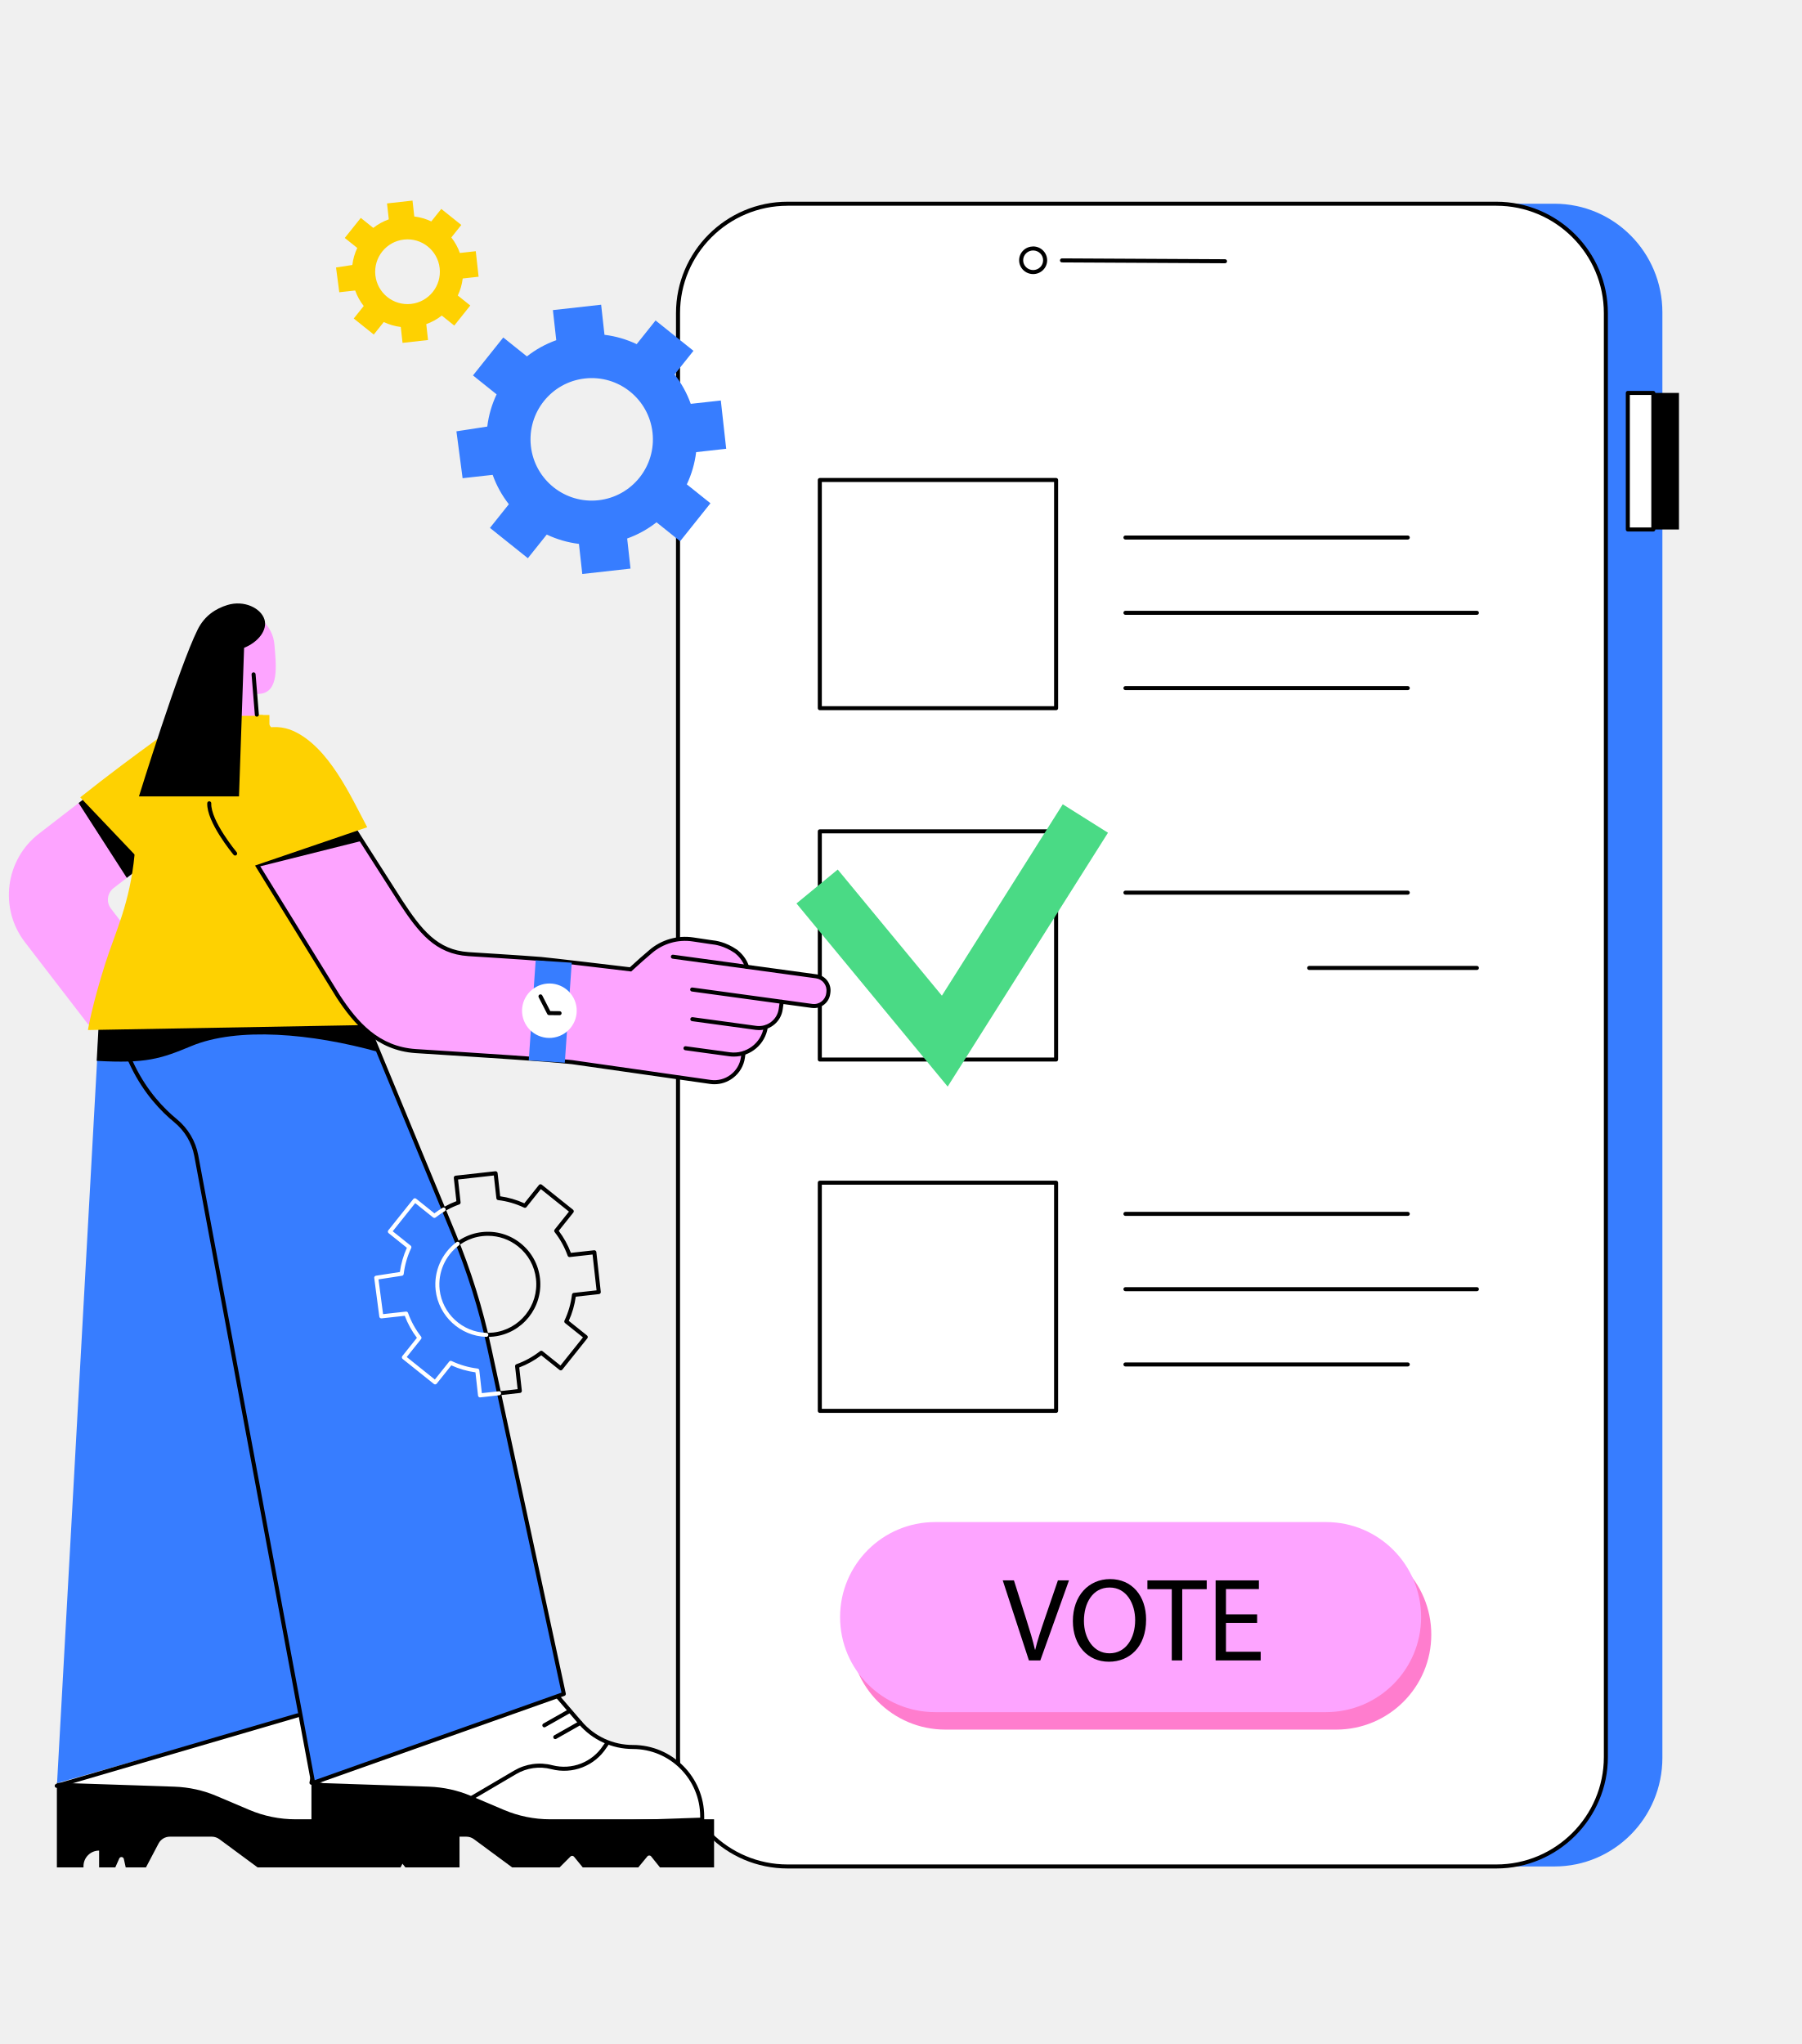
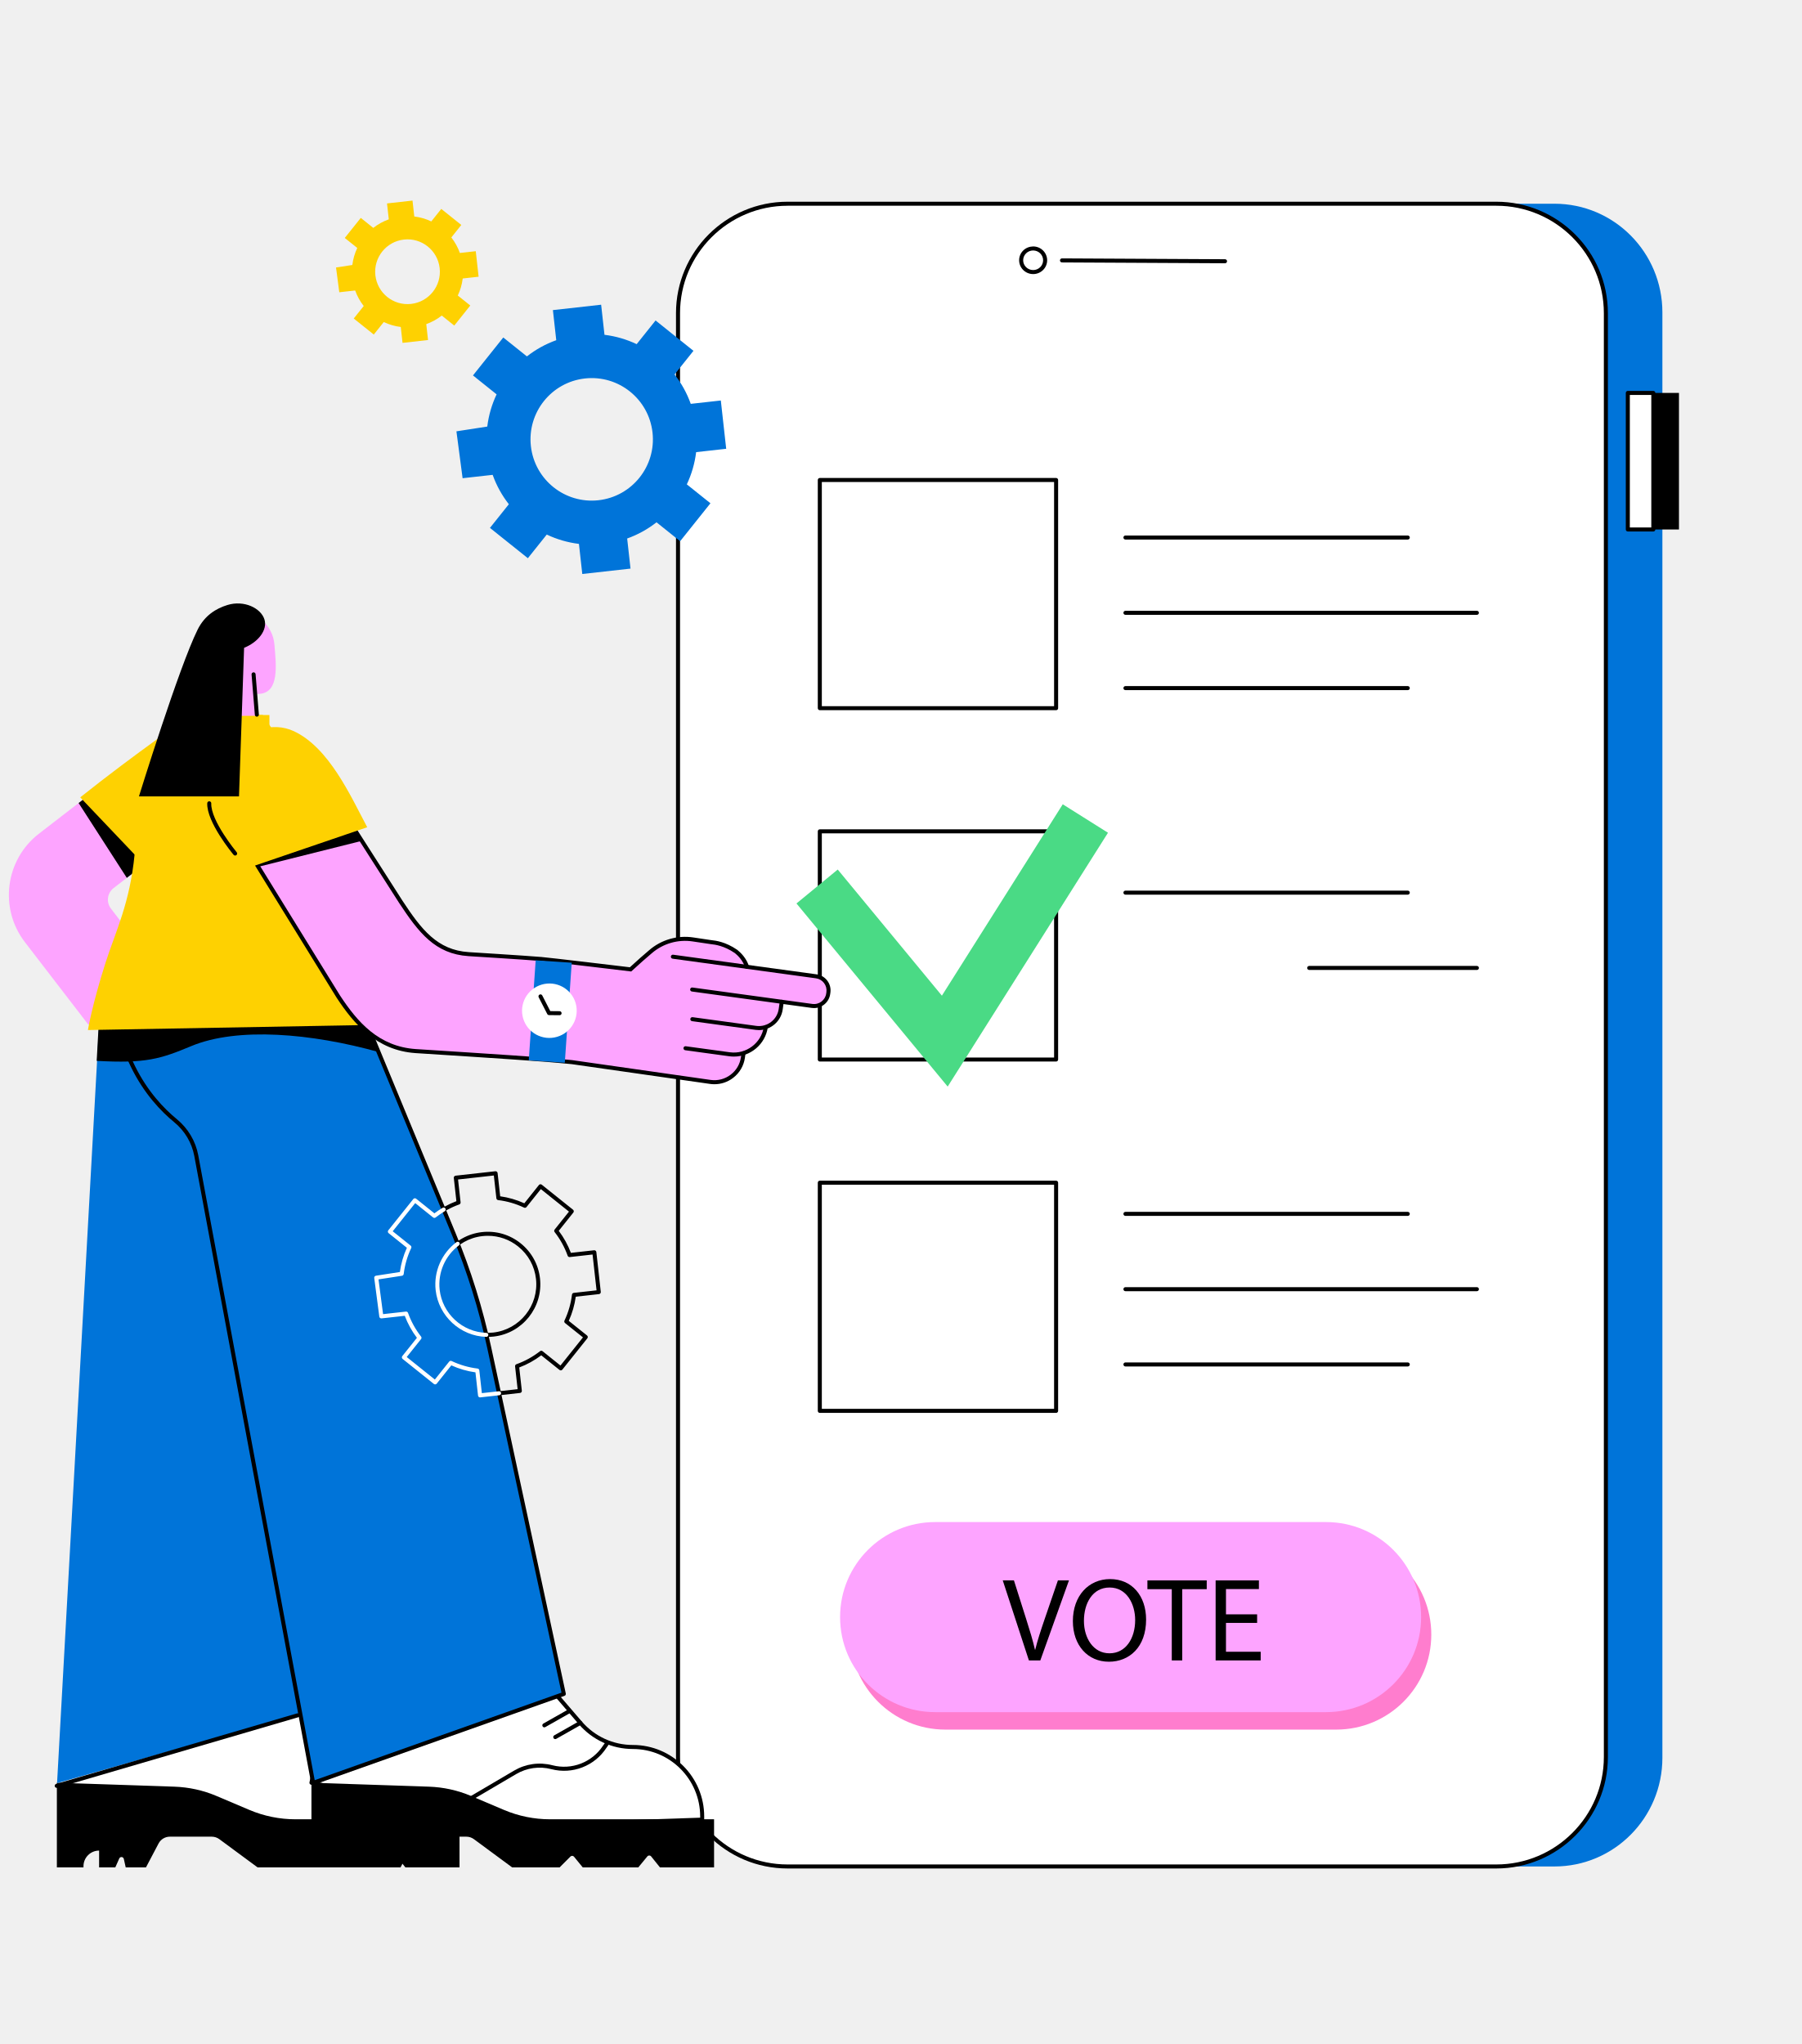
<svg xmlns="http://www.w3.org/2000/svg" width="454" height="515" viewBox="0 0 454 515" fill="none">
  <g clip-path="url(#clip0_138_3496)">
-     <path d="M391.655 51.331H372.113V470.269H391.655C406.674 470.269 418.849 458.006 418.849 442.88V78.72C418.849 63.594 406.674 51.331 391.655 51.331Z" fill="#377DFF" />
+     <path d="M391.655 51.331H372.113V470.269H391.655C406.674 470.269 418.849 458.006 418.849 442.88V78.72C418.849 63.594 406.674 51.331 391.655 51.331Z" fill="#0074D9" />
    <path d="M423.026 99H412.01V133.407H423.026V99Z" fill="black" />
    <path d="M416.566 99H410.141V133.407H416.566V99Z" fill="white" />
    <path d="M416.564 133.914H410.138C409.857 133.914 409.63 133.687 409.63 133.407V99C409.63 98.719 409.857 98.492 410.138 98.492H416.564C416.844 98.492 417.072 98.719 417.072 99V133.407C417.072 133.687 416.844 133.914 416.564 133.914ZM410.646 132.901H416.056V99.507H410.646V132.901Z" fill="black" />
    <path d="M198.025 51.331H377.416C392.436 51.331 404.611 63.594 404.611 78.72V442.88C404.611 458.006 392.436 470.269 377.416 470.269H198.025C183.005 470.269 170.83 458.006 170.83 442.88V78.72C170.83 63.594 183.005 51.331 198.025 51.331Z" fill="white" />
    <path d="M377 470.777H198.439C182.937 470.777 170.322 458.179 170.322 442.692V78.906C170.322 63.422 182.934 50.824 198.439 50.824H377C392.502 50.824 405.117 63.422 405.117 78.906V442.692C405.117 458.179 392.505 470.777 377 470.777ZM198.439 51.839C183.495 51.839 171.338 63.982 171.338 78.909V442.694C171.338 457.621 183.495 469.764 198.439 469.764H377C391.944 469.764 404.101 457.621 404.101 442.694V78.906C404.101 63.98 391.944 51.836 377 51.836H198.439V51.839Z" fill="black" />
    <path d="M308.652 66.331H308.65L267.569 66.118C267.289 66.115 267.063 65.888 267.063 65.608C267.066 65.328 267.309 65.1 267.574 65.103L308.654 65.316C308.935 65.319 309.16 65.546 309.16 65.826C309.158 66.106 308.93 66.331 308.652 66.331Z" fill="black" />
    <path d="M260.307 69.055C260.3 69.055 260.295 69.055 260.288 69.055C258.341 69.046 256.766 67.475 256.775 65.555C256.78 64.623 257.152 63.75 257.824 63.096C258.495 62.443 259.385 62.108 260.323 62.092C262.27 62.101 263.845 63.672 263.836 65.592C263.831 66.522 263.459 67.397 262.787 68.051C262.121 68.699 261.242 69.055 260.307 69.055ZM260.304 63.107C259.638 63.107 259.008 63.362 258.534 63.824C258.058 64.287 257.796 64.905 257.792 65.562C257.785 66.921 258.907 68.035 260.293 68.042C260.297 68.042 260.302 68.042 260.307 68.042C260.973 68.042 261.603 67.787 262.077 67.326C262.553 66.862 262.815 66.244 262.819 65.587C262.826 64.228 261.704 63.114 260.318 63.107C260.314 63.107 260.309 63.107 260.304 63.107Z" fill="black" />
    <path d="M354.697 135.942H283.56C283.279 135.942 283.052 135.714 283.052 135.434C283.052 135.154 283.279 134.927 283.56 134.927H354.697C354.978 134.927 355.205 135.154 355.205 135.434C355.205 135.714 354.978 135.942 354.697 135.942Z" fill="black" />
    <path d="M354.697 173.88H283.56C283.279 173.88 283.052 173.653 283.052 173.373C283.052 173.093 283.279 172.865 283.56 172.865H354.697C354.978 172.865 355.205 173.093 355.205 173.373C355.205 173.653 354.978 173.88 354.697 173.88Z" fill="black" />
    <path d="M372.114 154.91H283.56C283.279 154.91 283.052 154.683 283.052 154.403C283.052 154.122 283.279 153.895 283.56 153.895H372.114C372.395 153.895 372.622 154.122 372.622 154.403C372.622 154.683 372.395 154.91 372.114 154.91Z" fill="black" />
    <path d="M266.093 178.937H206.556C206.275 178.937 206.048 178.71 206.048 178.43V120.937C206.048 120.657 206.275 120.43 206.556 120.43H266.093C266.373 120.43 266.601 120.657 266.601 120.937V178.43C266.601 178.71 266.373 178.937 266.093 178.937ZM207.064 177.924H265.584V121.445H207.064V177.924Z" fill="black" />
    <path d="M266.093 267.461H206.556C206.275 267.461 206.048 267.233 206.048 266.953V209.461C206.048 209.181 206.275 208.953 206.556 208.953H266.093C266.373 208.953 266.601 209.181 266.601 209.461V266.953C266.601 267.236 266.373 267.461 266.093 267.461ZM207.064 266.448H265.584V209.968H207.064V266.448Z" fill="black" />
    <path d="M238.772 273.771L200.676 227.634L211.072 219.085L237.315 250.865L267.767 202.645L279.163 209.814L238.772 273.771Z" fill="#4ADA85" />
    <path d="M266.093 355.987H206.556C206.275 355.987 206.048 355.76 206.048 355.479V297.987C206.048 297.707 206.275 297.479 206.556 297.479H266.093C266.373 297.479 266.601 297.707 266.601 297.987V355.479C266.601 355.76 266.373 355.987 266.093 355.987ZM207.064 354.972H265.584V298.492H207.064V354.972Z" fill="black" />
    <path d="M354.697 225.418H283.56C283.279 225.418 283.052 225.191 283.052 224.911C283.052 224.631 283.279 224.403 283.56 224.403H354.697C354.978 224.403 355.205 224.631 355.205 224.911C355.205 225.191 354.978 225.418 354.697 225.418Z" fill="black" />
    <path d="M372.114 244.389H329.865C329.585 244.389 329.357 244.162 329.357 243.881C329.357 243.601 329.585 243.374 329.865 243.374H372.114C372.394 243.374 372.622 243.601 372.622 243.881C372.622 244.162 372.394 244.389 372.114 244.389Z" fill="black" />
    <path d="M354.697 306.353H283.56C283.279 306.353 283.052 306.125 283.052 305.845C283.052 305.565 283.279 305.338 283.56 305.338H354.697C354.978 305.338 355.205 305.565 355.205 305.845C355.205 306.125 354.978 306.353 354.697 306.353Z" fill="black" />
    <path d="M354.697 344.291H283.56C283.279 344.291 283.052 344.064 283.052 343.784C283.052 343.504 283.279 343.276 283.56 343.276H354.697C354.978 343.276 355.205 343.504 355.205 343.784C355.205 344.066 354.978 344.291 354.697 344.291Z" fill="black" />
    <path d="M372.114 325.323H283.56C283.279 325.323 283.052 325.096 283.052 324.816C283.052 324.536 283.279 324.308 283.56 324.308H372.114C372.395 324.308 372.622 324.536 372.622 324.816C372.622 325.096 372.395 325.323 372.114 325.323Z" fill="black" />
    <path d="M336.661 435.786H238.187C224.954 435.786 214.227 425.071 214.227 411.853V411.826C214.227 398.608 224.954 387.893 238.187 387.893H336.661C349.894 387.893 360.621 398.608 360.621 411.826V411.853C360.621 425.071 349.894 435.786 336.661 435.786Z" fill="#FF7DCE" />
    <path d="M334.097 431.386H235.623C222.39 431.386 211.663 420.672 211.663 407.453V407.426C211.663 394.208 222.39 383.493 235.623 383.493H334.097C347.33 383.493 358.057 394.208 358.057 407.426V407.453C358.057 420.669 347.33 431.386 334.097 431.386Z" fill="#FDA4FF" />
    <path d="M259.238 418.354L252.649 398.19H255.466L258.611 408.122C259.48 410.845 260.229 413.298 260.767 415.661H260.827C261.397 413.328 262.234 410.786 263.133 408.152L266.547 398.19H269.333L262.114 418.354H259.238Z" fill="black" />
    <path d="M288.766 408.062C288.766 415.002 284.543 418.683 279.39 418.683C274.059 418.683 270.316 414.554 270.316 408.452C270.316 402.05 274.301 397.861 279.692 397.861C285.202 397.861 288.766 402.08 288.766 408.062ZM273.103 408.393C273.103 412.701 275.439 416.561 279.542 416.561C283.676 416.561 286.012 412.763 286.012 408.184C286.012 404.174 283.915 399.986 279.572 399.986C275.259 399.986 273.103 403.965 273.103 408.393Z" fill="black" />
    <path d="M295.236 400.404H289.096V398.19H304.041V400.404H297.871V418.355H295.236V400.404Z" fill="black" />
    <path d="M316.738 408.9H308.891V416.171H317.637V418.355H306.284V398.19H317.186V400.374H308.891V406.746H316.738V408.9Z" fill="black" />
    <path d="M120.952 352.085C120.837 352.085 120.725 352.046 120.635 351.975C120.529 351.89 120.463 351.768 120.446 351.635L119.794 345.775C117.692 345.481 115.651 344.888 113.713 344.011L110.034 348.618C109.949 348.723 109.828 348.79 109.694 348.806C109.559 348.822 109.425 348.783 109.319 348.698L101.441 342.392C101.222 342.218 101.188 341.898 101.36 341.68L105.041 337.074C103.758 335.372 102.731 333.51 101.981 331.523L96.128 332.176C95.852 332.21 95.604 332.013 95.569 331.737L94.289 321.993C94.252 321.72 94.443 321.467 94.714 321.426L100.749 320.494C101.041 318.383 101.634 316.335 102.514 314.388L97.912 310.704C97.694 310.53 97.657 310.211 97.831 309.992L104.131 302.104C104.216 301.999 104.338 301.932 104.471 301.916C104.604 301.9 104.74 301.939 104.846 302.024L109.446 305.705C111.143 304.421 113.005 303.395 114.991 302.644L114.338 296.784C114.308 296.506 114.508 296.255 114.786 296.223L124.812 295.105C124.948 295.089 125.081 295.128 125.185 295.213C125.29 295.298 125.357 295.419 125.373 295.553L126.026 301.413C128.127 301.707 130.169 302.299 132.107 303.177L135.785 298.57C135.87 298.464 135.992 298.398 136.126 298.382C136.261 298.366 136.395 298.405 136.5 298.49L144.379 304.796C144.597 304.97 144.632 305.289 144.459 305.508L140.779 310.116C142.061 311.816 143.089 313.68 143.839 315.667L149.692 315.015C149.825 314.999 149.961 315.038 150.064 315.123C150.17 315.208 150.237 315.329 150.253 315.462L151.37 325.498C151.4 325.775 151.2 326.026 150.922 326.058L145.069 326.71C144.774 328.814 144.183 330.86 143.305 332.8L147.908 336.484C148.126 336.658 148.161 336.977 147.986 337.195L141.687 345.084C141.602 345.189 141.48 345.256 141.347 345.272C141.211 345.288 141.078 345.249 140.972 345.164L136.372 341.481C134.673 342.764 132.813 343.791 130.826 344.542L131.479 350.402C131.509 350.68 131.309 350.93 131.031 350.962L121.005 352.081C120.989 352.085 120.971 352.085 120.952 352.085ZM113.566 342.877C113.639 342.877 113.713 342.893 113.784 342.925C115.853 343.906 118.051 344.544 120.318 344.819C120.552 344.847 120.734 345.033 120.761 345.267L121.403 351.017L130.419 350.012L129.778 344.259C129.753 344.025 129.891 343.804 130.111 343.726C132.261 342.957 134.266 341.853 136.068 340.438C136.254 340.293 136.514 340.293 136.698 340.44L141.213 344.055L146.878 336.961L142.36 333.347C142.176 333.2 142.119 332.947 142.22 332.734C143.202 330.662 143.839 328.462 144.112 326.193C144.14 325.959 144.326 325.778 144.56 325.75L150.306 325.11L149.301 316.082L143.558 316.723C143.324 316.751 143.103 316.611 143.025 316.39C142.257 314.238 141.151 312.231 139.74 310.426C139.595 310.24 139.597 309.981 139.742 309.797L143.354 305.276L136.266 299.603L132.656 304.125C132.509 304.309 132.256 304.369 132.043 304.267C129.973 303.285 127.776 302.649 125.509 302.373C125.274 302.345 125.093 302.159 125.065 301.925L124.424 296.175L115.407 297.181L116.046 302.933C116.072 303.167 115.934 303.388 115.713 303.466C113.563 304.235 111.559 305.34 109.756 306.754C109.57 306.899 109.31 306.899 109.126 306.752L104.611 303.138L98.947 310.231L103.464 313.846C103.648 313.993 103.705 314.245 103.606 314.459C102.625 316.53 101.988 318.732 101.714 320.999C101.687 321.224 101.512 321.405 101.289 321.44L95.367 322.354L96.519 331.112L102.273 330.469C102.505 330.442 102.728 330.582 102.806 330.802C103.574 332.954 104.68 334.961 106.092 336.766C106.237 336.952 106.234 337.212 106.089 337.395L102.478 341.917L109.565 347.589L113.175 343.067C113.267 342.943 113.416 342.877 113.566 342.877ZM122.886 336.837C119.897 336.837 117.019 335.831 114.651 333.937C111.892 331.728 110.156 328.577 109.765 325.061C108.959 317.807 114.198 311.244 121.447 310.436C124.959 310.043 128.412 311.044 131.171 313.253C133.93 315.462 135.666 318.613 136.057 322.129C136.864 329.385 131.624 335.946 124.375 336.755C123.877 336.81 123.38 336.837 122.886 336.837ZM122.934 311.368C122.476 311.368 122.019 311.393 121.557 311.444C114.865 312.19 110.028 318.25 110.772 324.949C111.133 328.194 112.736 331.105 115.285 333.145C117.833 335.184 121.021 336.107 124.263 335.746C130.955 335 135.792 328.94 135.047 322.241C134.686 318.997 133.084 316.085 130.534 314.046C128.35 312.296 125.693 311.368 122.934 311.368Z" fill="black" />
    <path d="M112.781 458.468V457.676C112.781 448.006 104.96 440.166 95.311 440.166C90.228 440.166 85.398 437.948 82.08 434.09L76.036 427.06L15.171 445.138L14.334 449.175L65.443 460.05L112.781 458.468Z" fill="white" />
    <path d="M14.33 449.175V470.503H21.034V470.212C21.034 468.033 22.795 466.267 24.97 466.267V470.503H29.05L30.046 468.258C30.285 467.718 31.073 467.796 31.202 468.375L31.674 470.503H36.775L39.952 464.478C40.508 463.421 41.603 462.762 42.794 462.762H53.358C54.043 462.762 54.709 462.983 55.263 463.389L64.908 470.506H96.68L99.45 467.146L102.146 470.506H115.775V458.381H74.437C70.455 458.381 66.512 457.579 62.843 456.025L54.541 452.504C51.18 451.078 47.585 450.286 43.936 450.164L14.33 449.175Z" fill="black" />
    <path d="M176.922 458.468V457.676C176.922 448.006 169.101 440.166 159.453 440.166C154.369 440.166 149.539 437.948 146.222 434.09L140.178 427.06L79.312 445.138L78.476 449.175L129.584 460.05L176.922 458.468Z" fill="white" />
    <path d="M78.471 449.175V470.503H85.174V470.212C85.174 468.033 86.936 466.267 89.11 466.267V470.503H93.191L94.186 468.258C94.426 467.718 95.214 467.796 95.343 468.375L95.814 470.503H100.916L104.093 464.478C104.649 463.421 105.743 462.762 106.934 462.762H117.498C118.183 462.762 118.85 462.983 119.404 463.389L129.048 470.506H140.998L143.727 467.771C143.982 467.514 144.403 467.534 144.633 467.817L146.829 470.506H160.82L163.112 467.725C163.358 467.426 163.818 467.429 164.059 467.732L166.285 470.506H179.913V458.381H138.577C134.596 458.381 130.653 457.579 126.984 456.025L118.682 452.504C115.321 451.078 111.725 450.286 108.077 450.164L78.471 449.175Z" fill="black" />
    <path d="M129.58 460.558C129.546 460.558 129.509 460.553 129.474 460.546L78.366 449.671C78.092 449.613 77.917 449.345 77.975 449.071L78.812 445.034C78.851 444.851 78.984 444.704 79.163 444.651L140.031 426.574C140.222 426.518 140.431 426.578 140.56 426.73L146.604 433.759C149.829 437.509 154.51 439.658 159.451 439.658C169.364 439.658 177.426 447.742 177.426 457.676V458.468C177.426 458.741 177.21 458.966 176.937 458.976L129.596 460.558C129.591 460.558 129.587 460.558 129.58 460.558ZM79.071 448.784L129.626 459.543L176.415 457.979V457.676C176.415 448.3 168.805 440.673 159.453 440.673C154.218 440.673 149.255 438.393 145.836 434.42L140.006 427.641L79.745 445.539L79.071 448.784Z" fill="black" />
    <path d="M118.483 453.705C118.308 453.705 118.14 453.616 118.046 453.455C117.904 453.214 117.984 452.904 118.225 452.762L129.523 446.121C132.456 444.396 135.884 443.916 139.176 444.768C144.052 446.029 149.181 444.042 151.942 439.824L152.455 439.1C152.616 438.873 152.933 438.818 153.163 438.981C153.391 439.144 153.446 439.459 153.285 439.688L152.781 440.398C149.793 444.968 144.22 447.129 138.921 445.753C135.893 444.968 132.737 445.411 130.038 446.998L118.74 453.639C118.66 453.683 118.57 453.705 118.483 453.705Z" fill="black" />
    <path d="M139.9 438.177C139.723 438.177 139.551 438.085 139.459 437.92C139.321 437.677 139.406 437.367 139.649 437.229L145.972 433.646C146.215 433.509 146.526 433.594 146.664 433.837C146.802 434.08 146.716 434.39 146.473 434.528L140.151 438.111C140.07 438.157 139.985 438.177 139.9 438.177Z" fill="black" />
    <path d="M137.148 435.215C136.971 435.215 136.799 435.123 136.707 434.958C136.569 434.714 136.654 434.404 136.897 434.266L143.22 430.684C143.463 430.546 143.774 430.631 143.912 430.875C144.05 431.118 143.965 431.428 143.721 431.566L137.399 435.148C137.32 435.194 137.233 435.215 137.148 435.215Z" fill="black" />
-     <path d="M25.634 246.072L14.376 449.28L79.522 430.748L46.948 246.072H25.634Z" fill="#377DFF" />
-     <path d="M28.797 241.36H85.573L114.354 310.968C118.175 320.209 121.157 329.778 123.263 339.556L142.057 426.803L78.899 449.207L49.449 291.148C48.803 287.683 46.932 284.578 44.208 282.348C37.989 277.255 27.122 264.868 28.797 241.36Z" fill="#377DFF" />
+     <path d="M25.634 246.072L14.376 449.28L79.522 430.748L46.948 246.072H25.634Z" fill="#0074D9" />
+     <path d="M28.797 241.36H85.573L114.354 310.968C118.175 320.209 121.157 329.778 123.263 339.556L142.057 426.803L78.899 449.207L49.449 291.148C48.803 287.683 46.932 284.578 44.208 282.348C37.989 277.255 27.122 264.868 28.797 241.36Z" fill="#0074D9" />
    <path d="M78.899 449.714C78.811 449.714 78.724 449.691 78.646 449.645C78.517 449.572 78.427 449.446 78.4 449.299L48.95 291.24C48.331 287.926 46.534 284.907 43.885 282.739C37.34 277.377 26.611 264.868 28.289 241.321C28.307 241.055 28.528 240.85 28.795 240.85H85.573C85.777 240.85 85.963 240.974 86.042 241.163L114.823 310.771C118.646 320.016 121.653 329.663 123.759 339.446L142.553 426.693C142.606 426.941 142.468 427.191 142.226 427.278L79.069 449.682C79.014 449.705 78.956 449.714 78.899 449.714ZM29.271 241.868C27.799 264.652 38.182 276.757 44.529 281.958C47.361 284.277 49.286 287.511 49.948 291.059L79.29 448.532L141.468 426.475L122.766 339.662C120.671 329.939 117.683 320.352 113.882 311.161L85.233 241.868H29.271Z" fill="black" />
    <path d="M85.572 241.36H27.266L25.072 254.413L24.364 267.291C36.733 267.985 40.423 266.811 48.184 263.573C59.861 258.705 78.51 260.349 95.368 265.061L85.572 241.36Z" fill="black" />
    <path d="M14.291 450.465C14.07 450.465 13.868 450.32 13.803 450.1C13.725 449.831 13.879 449.549 14.148 449.471L74.86 431.699C75.126 431.619 75.412 431.775 75.49 432.043C75.568 432.312 75.414 432.595 75.145 432.673L14.434 450.444C14.385 450.458 14.337 450.465 14.291 450.465Z" fill="black" />
    <path d="M28.621 223.758L62.664 197.458L50.645 181.826H46.346L9.815 210.049C1.307 216.621 -0.275 228.865 6.284 237.392L22.239 258.14L46.953 253.641L27.956 228.934C26.71 227.32 27.009 225.003 28.621 223.758Z" fill="#FDA4FF" />
    <path d="M31.952 221.186L62.664 197.46L47.778 180.719L19.807 202.331L31.952 221.186Z" fill="black" />
    <path d="M22.153 259.525L96.337 258.193L79.012 199.26L66.197 180.134H48.21C48.21 180.134 36.706 186.316 33.915 215.236C32.715 227.669 29.117 234.657 26.57 242.628C23.19 253.205 22.153 259.525 22.153 259.525Z" fill="#FED101" />
    <path d="M36.826 218.366L48.187 180.157C48.187 180.157 34.345 189.648 20.211 200.898L36.826 218.366Z" fill="#FED101" />
    <path d="M67.88 180.157H48.171V183.218H67.88V180.157Z" fill="#FED101" />
    <path d="M205.476 245.971L174.447 241.725L173.403 249.182L204.437 253.43C206.502 253.712 208.41 252.273 208.697 250.215C208.985 248.155 207.543 246.254 205.476 245.971Z" fill="#FDA4FF" />
    <path d="M179.905 242.472L163.462 240.221L152.802 249.547L150.08 268.6L175.702 272.106L179.905 242.472Z" fill="#FDA4FF" />
    <path d="M192.953 258.725L193.51 254.753L186.024 253.729L185.392 258.248L173.755 256.654L172.711 264.111L183.801 265.628C188.236 266.237 192.335 263.146 192.953 258.725Z" fill="#FDA4FF" />
    <path d="M187.167 266.32L187.804 261.559L180.318 260.535L179.686 265.054L168.049 263.461L167.005 270.917L178.884 272.582C182.909 273.147 186.631 270.334 187.167 266.32Z" fill="#FDA4FF" />
    <path d="M143.395 267.95L146.937 242.607L176.229 246.617L172.686 271.96L143.395 267.95Z" fill="#FDA4FF" />
    <path d="M161.635 241.739L163.902 239.785C166.851 237.24 170.773 236.113 174.626 236.703C176.514 236.992 178.291 237.261 179.017 237.36C179.415 237.459 182.128 237.449 185.454 239.732C185.51 239.796 188.804 241.585 188.259 245.489L188.245 245.592C188.016 247.23 186.133 248.047 184.769 247.106C183.165 245.994 182.061 245.09 179.879 244.791L161.635 241.739Z" fill="#FDA4FF" />
    <path d="M196.983 252.275L174.943 249.257L173.899 256.714L190.762 259.022C193.622 259.412 196.264 257.421 196.662 254.569L196.983 252.275Z" fill="#FDA4FF" />
    <path d="M161.237 269.659L158.968 260.682L147.105 242.655L139.376 241.73L118.06 240.398C109.684 239.838 105.723 234.42 101.128 227.432L83.478 199.83L57.578 206.276L85.617 251.653C90.559 259.164 95.746 264.225 104.751 264.827L137.541 267.02L161.237 269.659Z" fill="#FDA4FF" />
    <path d="M180.006 273.179C179.643 273.179 179.277 273.154 178.912 273.103L144.064 268.12C142.816 267.996 139.579 267.693 137.496 267.53C129.403 266.896 104.958 265.353 104.712 265.337C94.838 264.678 89.116 257.917 84.824 251.391L56.776 205.954L83.707 199.253L101.404 226.936C106.172 234.188 110.163 239.367 118.092 239.895C118.228 239.904 131.9 240.747 136.431 241.121C138.56 241.298 156.347 243.429 158.702 243.712L161.297 241.365L163.571 239.401C166.64 236.754 170.698 235.587 174.705 236.2C176.983 236.549 178.459 236.77 179.087 236.855L179.14 236.864C179.185 236.875 179.268 236.882 179.383 236.894C180.314 236.999 182.788 237.282 185.742 239.309L185.813 239.367C186.648 240.044 188.069 241.427 188.706 243.457C188.791 243.723 188.641 244.008 188.372 244.093C188.106 244.178 187.82 244.029 187.735 243.76C187.172 241.969 185.894 240.738 185.184 240.164C185.17 240.152 185.158 240.143 185.147 240.134C182.409 238.262 180.126 238 179.266 237.904C179.114 237.888 179.002 237.872 178.928 237.858C178.284 237.769 176.811 237.548 174.548 237.204C170.836 236.636 167.074 237.716 164.233 240.168L161.966 242.123L159.035 244.77L158.805 244.743C158.603 244.717 138.556 242.311 136.344 242.129C131.824 241.755 118.161 240.915 118.026 240.905C109.628 240.345 105.487 234.99 100.551 227.485L83.245 200.411L58.372 206.6L85.684 250.842C90.043 257.465 95.379 263.693 104.784 264.322C105.027 264.338 129.479 265.881 137.579 266.515C139.668 266.678 142.914 266.983 144.188 267.11L179.054 272.095C180.845 272.343 182.627 271.881 184.073 270.793C185.512 269.707 186.441 268.129 186.687 266.349L186.832 265.298C186.871 265.02 187.131 264.827 187.404 264.866C187.683 264.905 187.876 265.16 187.837 265.438L187.689 266.49C187.404 268.538 186.338 270.354 184.68 271.604C183.319 272.637 181.689 273.179 180.006 273.179Z" fill="black" />
    <path d="M184.901 266.212C184.514 266.212 184.124 266.186 183.73 266.131L172.64 264.613C172.362 264.574 172.169 264.319 172.206 264.042C172.242 263.764 172.5 263.569 172.778 263.608L183.868 265.125C187.984 265.69 191.832 262.815 192.441 258.719C192.483 258.441 192.742 258.25 193.018 258.291C193.296 258.333 193.487 258.59 193.446 258.868C192.814 263.123 189.105 266.212 184.901 266.212Z" fill="black" />
    <path d="M191.223 259.541C190.949 259.541 190.676 259.522 190.398 259.483L174.367 257.29C174.089 257.251 173.895 256.996 173.932 256.718C173.971 256.441 174.229 256.245 174.505 256.284L190.535 258.477C193.278 258.854 195.821 256.937 196.202 254.204L196.465 252.335C196.504 252.057 196.761 251.862 197.037 251.903C197.315 251.942 197.508 252.197 197.469 252.475L197.207 254.344C196.786 257.355 194.189 259.541 191.223 259.541Z" fill="black" />
    <path d="M205.102 253.993C204.916 253.993 204.729 253.979 204.539 253.954L174.325 249.818C174.047 249.781 173.854 249.524 173.891 249.246C173.928 248.968 174.187 248.775 174.463 248.812L204.677 252.948C206.369 253.182 207.934 251.997 208.169 250.314L208.217 249.965C208.33 249.152 208.12 248.343 207.624 247.687C207.125 247.03 206.401 246.605 205.58 246.493L169.465 241.551C169.187 241.512 168.994 241.257 169.031 240.979C169.07 240.701 169.325 240.506 169.603 240.545L205.718 245.487C206.808 245.636 207.771 246.199 208.433 247.074C209.093 247.944 209.373 249.021 209.222 250.102L209.173 250.452C208.891 252.505 207.12 253.993 205.102 253.993Z" fill="black" />
    <path d="M88.713 208.023L91.242 211.84L65.204 218.366L61.011 211.236L88.713 208.023Z" fill="black" />
-     <path d="M133.224 267.16L142.305 267.766L144.05 242.563L134.969 241.957L133.224 267.16Z" fill="#377DFF" />
+     <path d="M133.224 267.16L142.305 267.766L144.05 242.563L134.969 241.957L133.224 267.16Z" fill="#0074D9" />
    <path d="M140.356 261.235C144.006 260.163 146.097 256.349 145.028 252.715C143.958 249.082 140.133 247.006 136.483 248.078C132.834 249.149 130.742 252.964 131.812 256.597C132.881 260.23 136.707 262.307 140.356 261.235Z" fill="white" />
    <path d="M140.988 255.791C140.985 255.791 140.985 255.791 140.983 255.791L138.33 255.765C138.142 255.763 137.969 255.658 137.884 255.49L135.725 251.276C135.597 251.026 135.696 250.72 135.946 250.594C136.197 250.465 136.502 250.564 136.629 250.814L138.647 254.755L140.995 254.776C141.275 254.778 141.5 255.008 141.498 255.288C141.494 255.568 141.266 255.791 140.988 255.791Z" fill="#020202" />
    <path d="M92.522 208.43C88.298 200.468 82.873 188.325 74.015 184.219C63.216 179.215 49.321 193.483 52.756 204.854C54.283 209.911 62.393 218.713 62.393 218.713L92.522 208.43Z" fill="#FED101" />
    <path d="M59.246 215.562C59.101 215.562 58.956 215.5 58.855 215.379C58.577 215.043 52.032 207.128 52.216 202.377C52.227 202.096 52.462 201.869 52.742 201.89C53.023 201.901 53.241 202.135 53.23 202.416C53.062 206.779 59.57 214.651 59.635 214.729C59.814 214.945 59.784 215.264 59.568 215.443C59.476 215.523 59.361 215.562 59.246 215.562Z" fill="black" />
    <path d="M69.147 162.435C69.556 167.462 70.448 174.409 65.432 174.82C60.416 175.231 51.392 168.95 50.983 163.923C50.574 158.897 54.307 154.487 59.324 154.076C64.338 153.665 68.738 157.408 69.147 162.435Z" fill="#FDA4FF" />
    <path d="M64.74 180.349L54.172 180.405L52.815 163.772L63.319 162.913L64.74 180.349Z" fill="#FDA4FF" />
    <path d="M64.717 180.568C64.455 180.568 64.234 180.368 64.211 180.101L63.384 169.944C63.361 169.664 63.57 169.421 63.848 169.398C64.128 169.37 64.372 169.584 64.395 169.862L65.223 180.019C65.246 180.297 65.037 180.542 64.758 180.565C64.745 180.565 64.731 180.568 64.717 180.568Z" fill="black" />
    <path d="M66.628 156.074C65.754 153.245 61.526 151.126 57.275 152.444C54.431 153.326 51.583 155.041 49.785 158.655C45.095 168.08 35.01 200.652 35.01 200.652H60.216L61.501 163.225C65.175 161.726 67.43 158.676 66.628 156.074Z" fill="black" />
    <path d="M120.952 352.085C120.837 352.085 120.724 352.046 120.635 351.975C120.529 351.89 120.462 351.769 120.446 351.635L119.793 345.775C117.692 345.481 115.65 344.889 113.712 344.011L110.034 348.618C109.949 348.724 109.827 348.79 109.694 348.806C109.558 348.822 109.425 348.783 109.321 348.698L101.443 342.392C101.224 342.218 101.19 341.899 101.362 341.68L105.043 337.074C103.76 335.375 102.733 333.51 101.983 331.524L96.13 332.176C95.854 332.206 95.606 332.013 95.571 331.737L94.291 321.993C94.254 321.72 94.445 321.468 94.716 321.426L100.751 320.494C101.043 318.384 101.636 316.335 102.516 314.388L97.914 310.704C97.695 310.53 97.659 310.211 97.833 309.993L104.133 302.104C104.218 301.999 104.34 301.932 104.473 301.916C104.606 301.9 104.742 301.939 104.848 302.024L109.448 305.707C110.112 305.205 110.809 304.736 111.524 304.314C111.765 304.171 112.076 304.249 112.22 304.49C112.363 304.732 112.285 305.042 112.043 305.186C111.253 305.655 110.482 306.181 109.756 306.75C109.572 306.895 109.31 306.895 109.126 306.748L104.611 303.133L98.946 310.227L103.464 313.841C103.648 313.988 103.705 314.241 103.606 314.454C102.624 316.526 101.988 318.728 101.714 320.995C101.686 321.22 101.512 321.401 101.289 321.435L95.367 322.349L96.518 331.108L102.273 330.465C102.505 330.437 102.728 330.577 102.806 330.798C103.574 332.95 104.68 334.957 106.091 336.762C106.236 336.948 106.234 337.207 106.089 337.391L102.477 341.912L109.565 347.585L113.174 343.063C113.322 342.879 113.577 342.819 113.788 342.921C115.857 343.901 118.055 344.539 120.322 344.815C120.557 344.843 120.738 345.029 120.766 345.263L121.407 351.013L125.69 350.535C125.968 350.501 126.219 350.705 126.251 350.983C126.283 351.261 126.081 351.511 125.803 351.543L121.016 352.079C120.989 352.085 120.97 352.085 120.952 352.085ZM122.531 336.833C122.527 336.833 122.522 336.833 122.518 336.833C115.972 336.647 110.492 331.586 109.765 325.064C109.246 320.404 111.259 315.77 115.021 312.966C115.246 312.799 115.563 312.845 115.731 313.07C115.899 313.295 115.853 313.612 115.627 313.779C112.154 316.367 110.294 320.648 110.772 324.951C111.443 330.975 116.503 335.648 122.545 335.818C122.826 335.825 123.046 336.059 123.037 336.339C123.03 336.615 122.805 336.833 122.531 336.833Z" fill="white" />
-     <path d="M182.969 113.074L181.615 100.908L174.04 101.753C173.075 99.043 171.686 96.554 169.962 94.352L174.723 88.39L165.173 80.748L160.412 86.71C157.887 85.511 155.156 84.705 152.303 84.358L151.46 76.775L139.307 78.132L140.151 85.715C137.445 86.682 134.957 88.071 132.757 89.796L126.803 85.031L119.168 94.593L125.122 99.358C123.927 101.886 123.12 104.619 122.773 107.476L115 108.677L116.554 120.487L124.129 119.642C125.095 122.352 126.483 124.841 128.208 127.043L123.446 133.005L132.996 140.647L137.758 134.686C140.282 135.884 143.013 136.69 145.866 137.037L146.71 144.62L158.862 143.263L158.018 135.68C160.724 134.713 163.212 133.324 165.412 131.599L171.366 136.364L179.001 126.802L173.047 122.037C174.242 119.509 175.049 116.776 175.396 113.919L182.969 113.074ZM150.793 126.038C142.33 126.981 134.705 120.88 133.76 112.408C132.817 103.937 138.912 96.302 147.374 95.358C155.837 94.414 163.462 100.515 164.407 108.987C165.352 117.458 159.255 125.094 150.793 126.038Z" fill="#377DFF" />
+     <path d="M182.969 113.074L181.615 100.908L174.04 101.753C173.075 99.043 171.686 96.554 169.962 94.352L174.723 88.39L165.173 80.748L160.412 86.71C157.887 85.511 155.156 84.705 152.303 84.358L151.46 76.775L139.307 78.132L140.151 85.715C137.445 86.682 134.957 88.071 132.757 89.796L126.803 85.031L119.168 94.593L125.122 99.358C123.927 101.886 123.12 104.619 122.773 107.476L115 108.677L116.554 120.487L124.129 119.642C125.095 122.352 126.483 124.841 128.208 127.043L123.446 133.005L132.996 140.647L137.758 134.686C140.282 135.884 143.013 136.69 145.866 137.037L146.71 144.62L158.862 143.263L158.018 135.68C160.724 134.713 163.212 133.324 165.412 131.599L171.366 136.364L179.001 126.802L173.047 122.037C174.242 119.509 175.049 116.776 175.396 113.919L182.969 113.074ZM150.793 126.038C142.33 126.981 134.705 120.88 133.76 112.408C132.817 103.937 138.912 96.302 147.374 95.358C155.837 94.414 163.462 100.515 164.407 108.987C165.352 117.458 159.255 125.094 150.793 126.038Z" fill="#0074D9" />
    <path d="M120.587 69.721L119.872 63.291L115.869 63.739C115.359 62.306 114.625 60.99 113.715 59.828L116.23 56.677L111.181 52.638L108.666 55.789C107.333 55.155 105.889 54.73 104.381 54.546L103.935 50.539L97.512 51.255L97.958 55.263C96.528 55.775 95.213 56.507 94.049 57.419L90.902 54.9L86.868 59.954L90.015 62.473C89.382 63.81 88.957 65.254 88.773 66.763L84.665 67.397L85.486 73.638L89.488 73.191C89.999 74.624 90.732 75.939 91.642 77.101L89.127 80.252L94.176 84.291L96.691 81.141C98.024 81.775 99.468 82.199 100.976 82.383L101.422 86.39L107.846 85.674L107.4 81.667C108.83 81.154 110.145 80.422 111.308 79.51L114.455 82.029L118.49 76.975L115.343 74.456C115.975 73.119 116.4 71.675 116.584 70.166L120.587 69.721ZM103.581 76.573C99.107 77.072 95.077 73.847 94.578 69.369C94.079 64.891 97.302 60.857 101.774 60.358C106.248 59.86 110.278 63.084 110.777 67.562C111.276 72.038 108.055 76.073 103.581 76.573Z" fill="#FED101" />
  </g>
  <defs>
    <clipPath id="clip0_138_3496">
      <rect width="454" height="515" fill="white" />
    </clipPath>
  </defs>
</svg>
